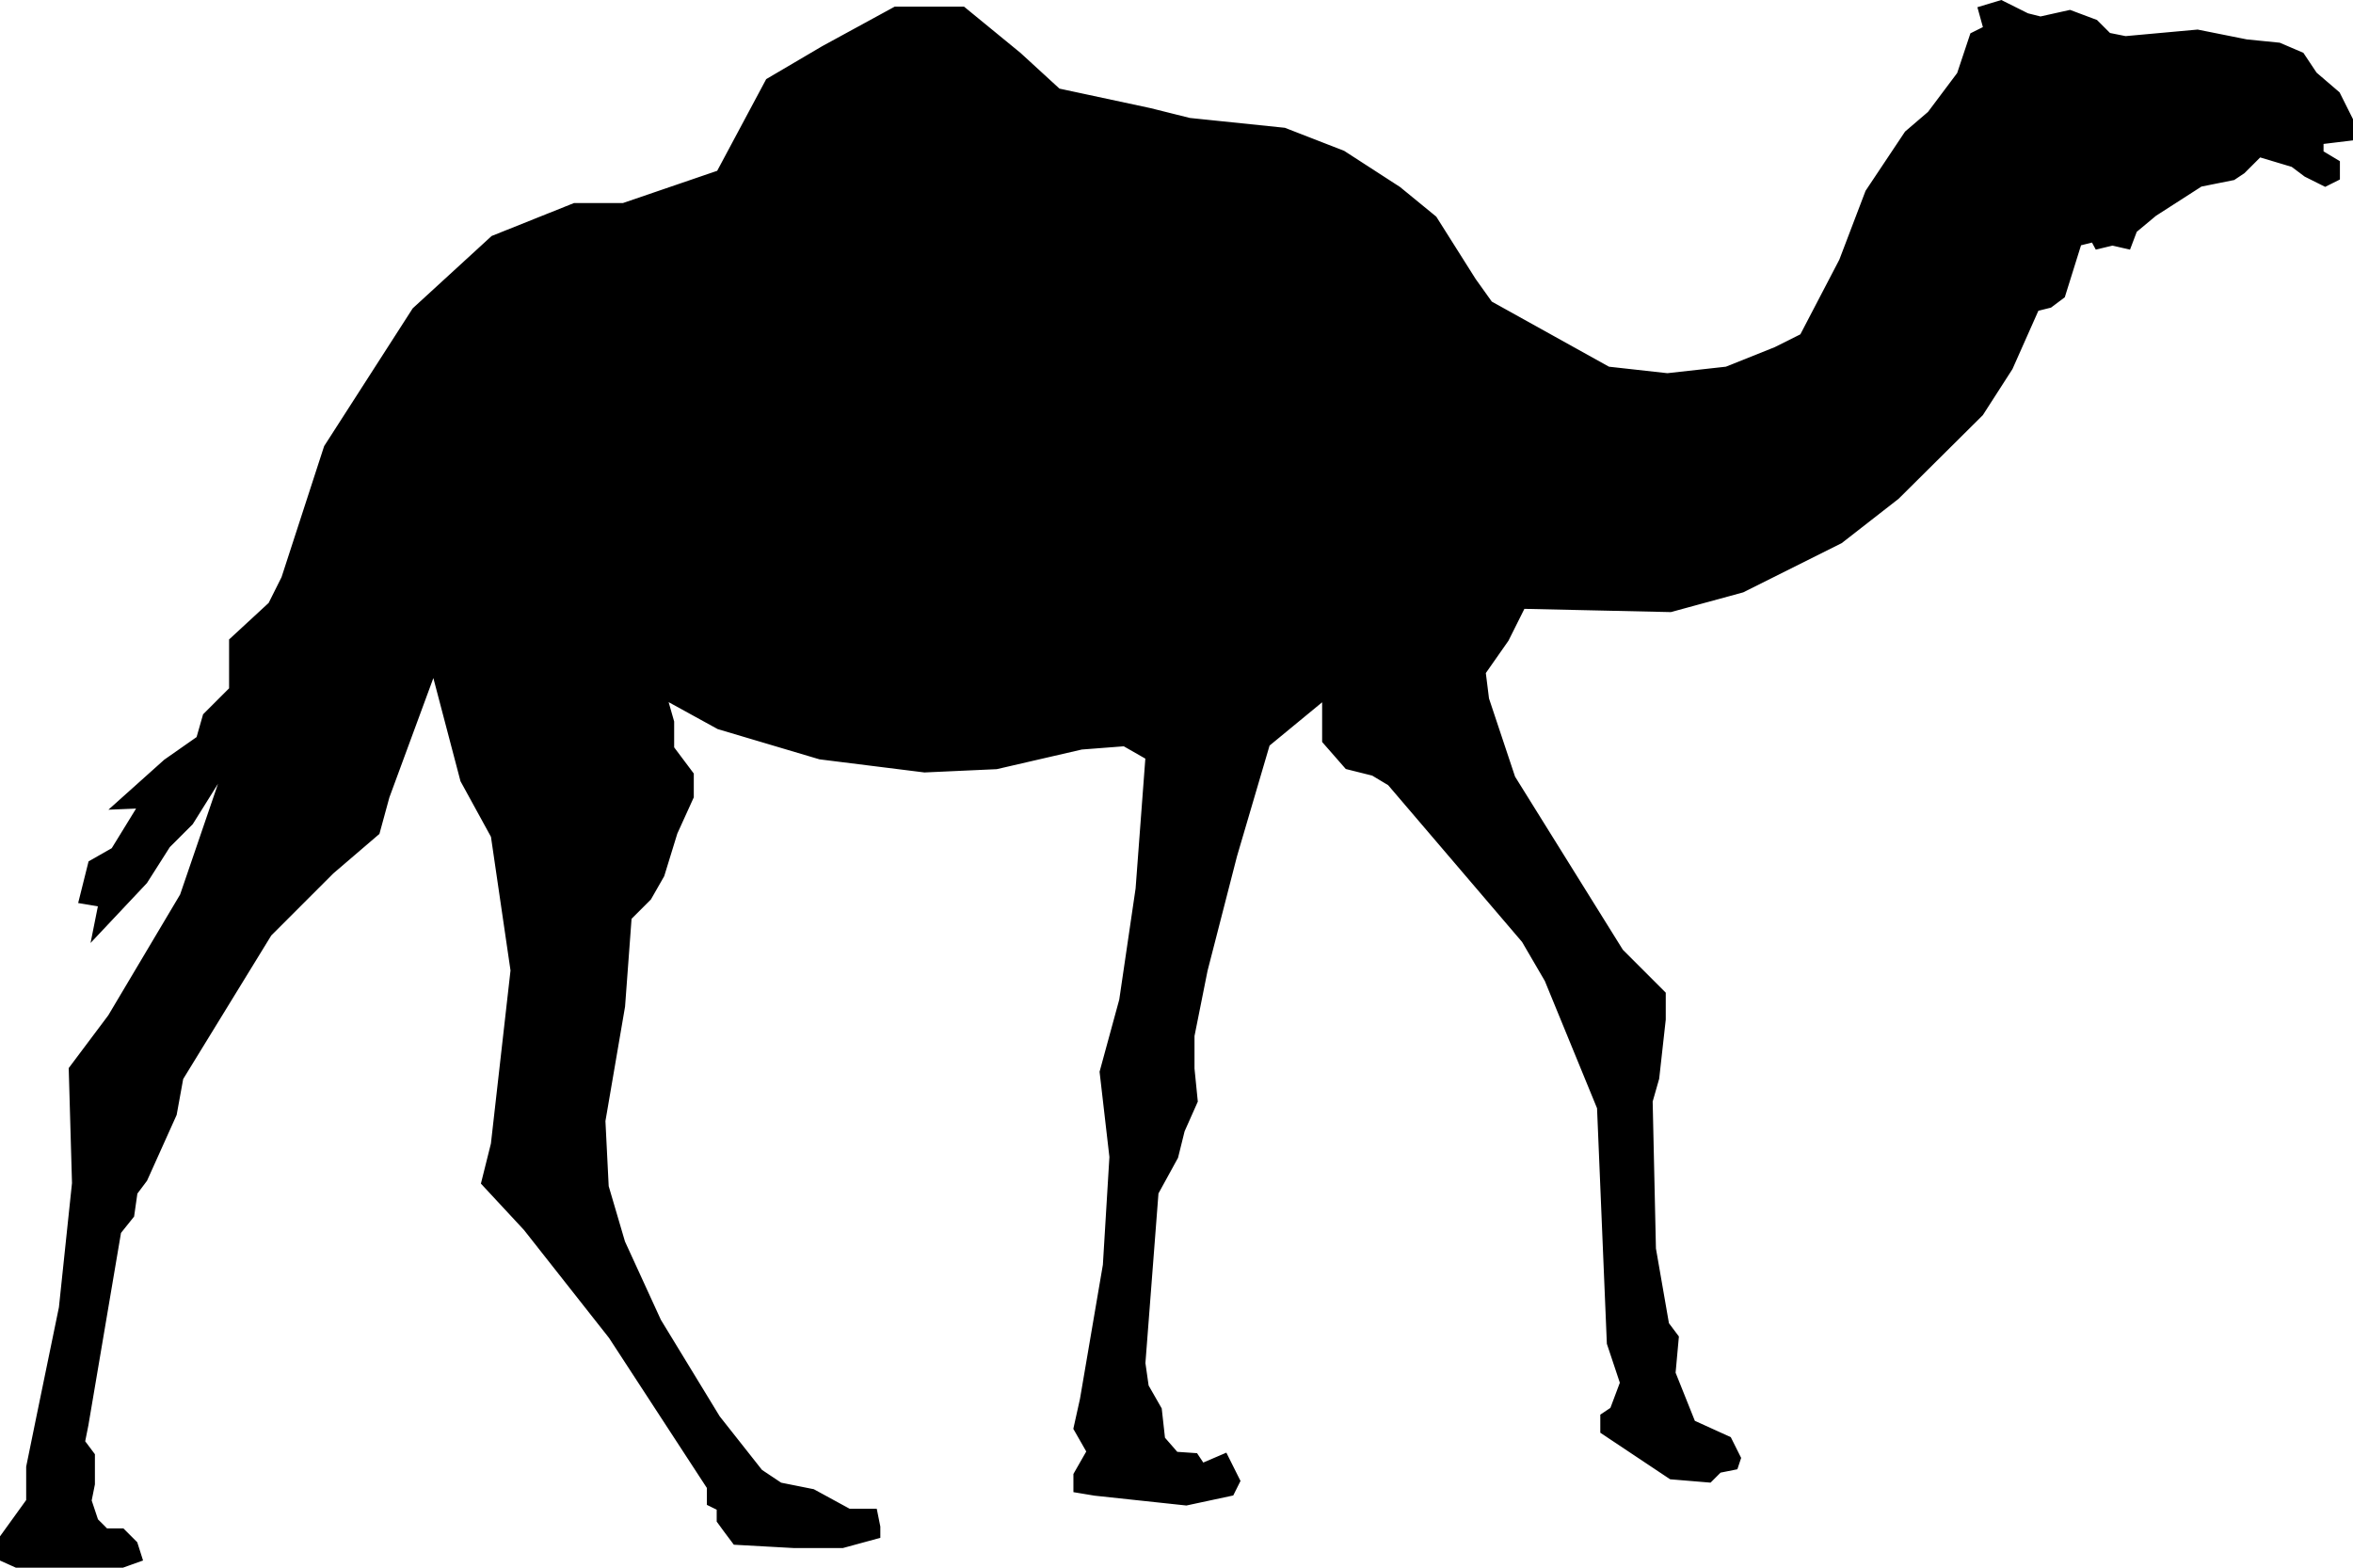
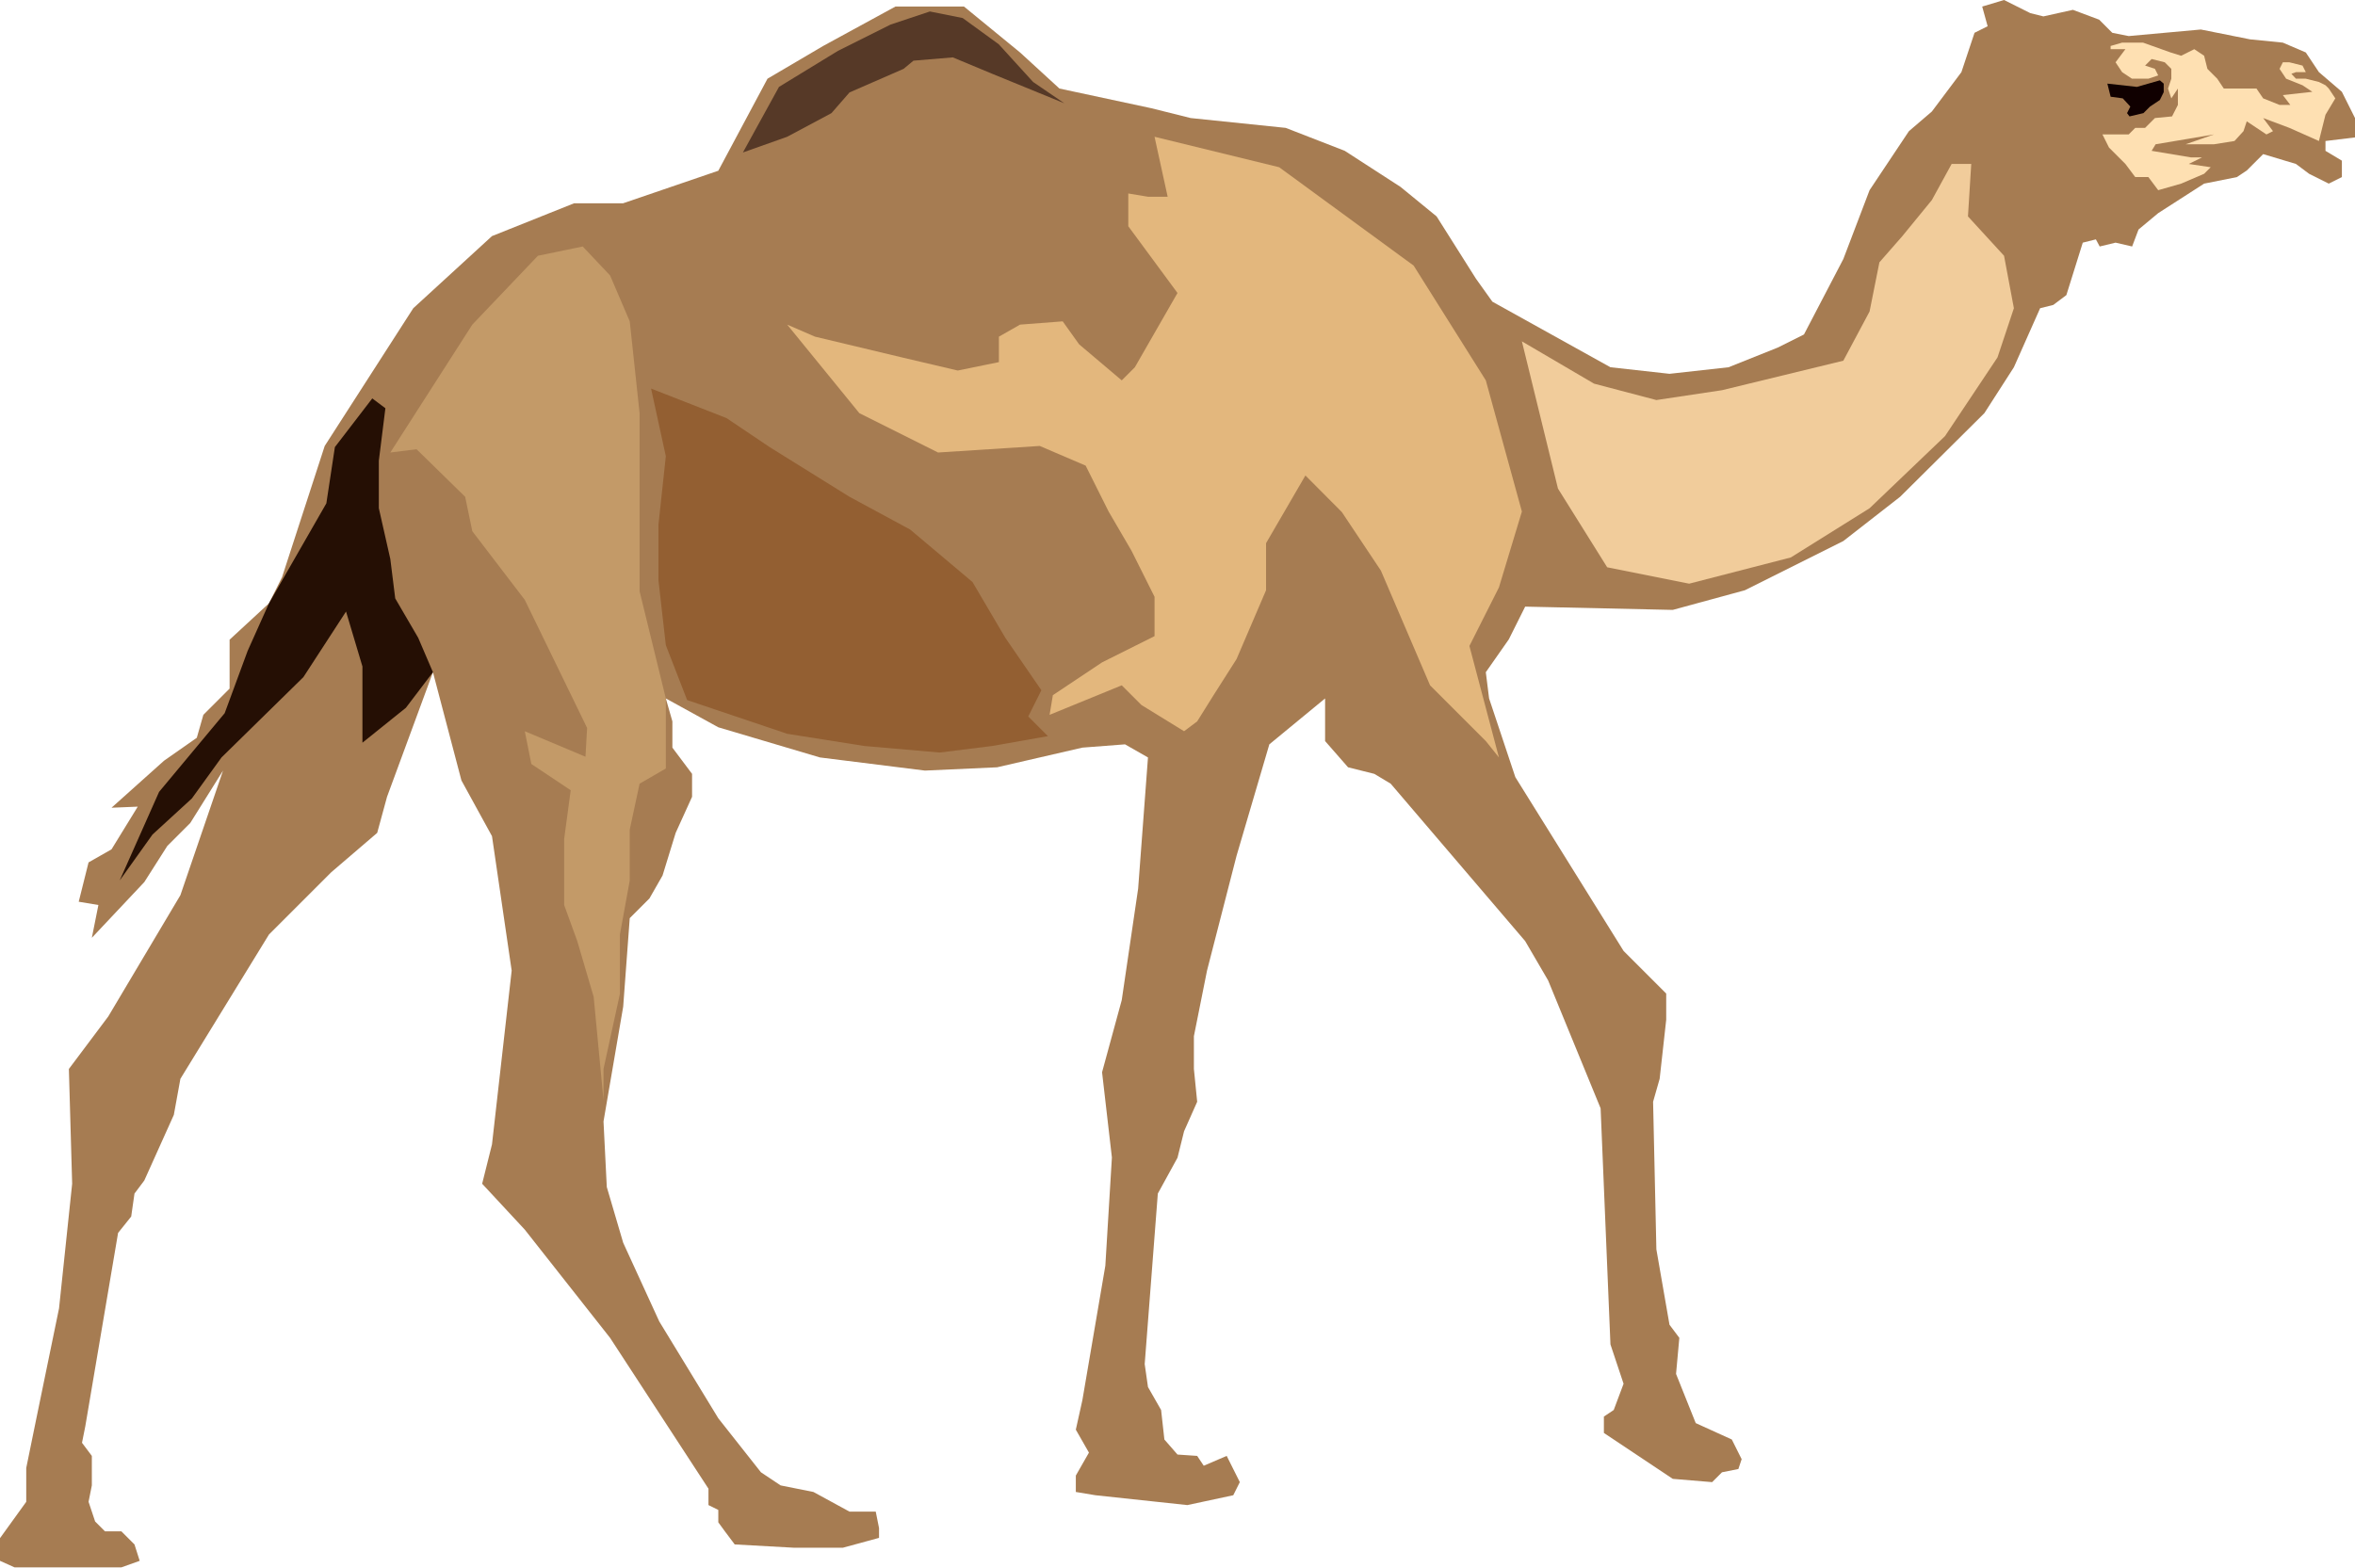
- <svg xmlns="http://www.w3.org/2000/svg" viewBox="0 0 719 479.04">
+ <svg xmlns="http://www.w3.org/2000/svg" id="Layer_2" data-name="Layer 2" viewBox="0 0 718 478">
  <defs>
-     <style>.cls-1{stroke:#000;stroke-miterlimit:10;}</style>
+     <style>.cls-1{fill:#a67c52;}.cls-2{fill:#935f32;}.cls-3{fill:#250f04;}.cls-4{fill:#563927;}.cls-5{fill:#c39a68;}.cls-6{fill:#e3b77d;}.cls-7{fill:#f1cc9b;}.cls-8{fill:#fee0b2;}.cls-9{fill:#100000;}</style>
  </defs>
-   <g id="Layer_2" data-name="Layer 2">
-     <g id="Layer_2-2" data-name="Layer 2">
-       <polygon class="cls-1" points="0.5 476.54 0.5 469.63 8.5 458.54 8.5 448.22 11.5 433.54 18.5 399.54 22.5 361.54 21.5 326.54 33.5 310.54 55.5 273.54 68.5 235.54 58.5 251.54 51.5 258.54 44.5 269.54 28.5 286.54 30.5 276.54 24.5 275.54 27.5 263.54 34.5 259.56 42.5 246.54 34.5 246.87 50.5 232.54 60.5 225.54 62.5 218.54 70.5 210.54 70.5 195.62 82.5 184.54 86.5 176.54 99.5 136.54 126.5 94.54 150.5 72.54 175.5 62.54 190.45 62.54 219.5 52.6 234.5 24.54 251.5 14.54 273.5 2.54 294.41 2.54 311.5 16.54 323.5 27.54 351.5 33.54 363.5 36.54 392.5 39.54 410.5 46.54 427.5 57.54 438.5 66.54 450.5 85.54 455.5 92.54 491.5 112.54 509.5 114.54 527.5 112.54 542.5 106.54 550.5 102.54 562.5 79.54 570.5 58.54 582.5 40.54 589.5 34.54 598.5 22.54 602.5 10.54 606.5 8.54 604.84 2.54 611.5 0.54 619.5 4.54 623.5 5.54 632.5 3.54 640.5 6.54 644.5 10.54 649.5 11.54 671.5 9.54 686.5 12.54 696.5 13.54 703.5 16.54 707.5 22.54 714.5 28.54 718.5 36.54 718.5 42.45 709.5 43.54 709.5 46.54 714.5 49.54 714.5 54.54 710.5 56.54 704.5 53.54 700.5 50.54 690.5 47.54 685.5 52.54 682.5 54.54 672.5 56.54 658.5 65.54 652.5 70.54 650.55 75.7 645.5 74.54 640.66 75.7 639.5 73.54 635.5 74.54 630.5 90.54 626.5 93.54 622.5 94.54 614.5 112.54 605.5 126.54 579.82 152.04 562.5 165.54 532.5 180.54 510.5 186.54 465.5 185.54 460.5 195.54 453.5 205.54 454.5 213.54 462.5 237.54 495.5 290.54 504.5 299.54 508.5 303.54 508.5 311.54 506.5 329.54 504.5 336.54 505.5 381.54 509.5 404.54 512.5 408.54 511.5 419.54 517.5 434.54 528.5 439.54 531.5 445.54 530.5 448.54 525.5 449.54 522.5 452.54 510.5 451.54 489.5 437.54 489.5 432.54 492.5 430.54 495.5 422.54 491.5 410.54 488.5 338.54 472.5 299.54 465.5 287.54 424.5 239.54 419.5 236.54 411.5 234.54 404.5 226.54 404.5 213.54 387.5 227.54 377.5 261.54 368.5 296.54 364.5 316.54 364.5 326.54 365.5 336.54 361.5 345.54 359.5 353.61 353.5 364.54 349.5 416.54 350.5 423.54 354.5 430.54 355.5 439.54 359.5 444.13 365.5 444.54 367.5 447.54 374.5 444.54 378.5 452.54 376.5 456.54 362.5 459.54 334.5 456.54 328.5 455.54 328.5 450.54 332.5 443.54 328.5 436.54 330.5 427.54 337.5 386.54 339.5 353.54 336.5 327.54 342.5 305.54 347.5 271.54 350.5 231.54 343.5 227.54 330.5 228.54 304.5 234.54 282.5 235.54 250.5 231.54 219.5 222.33 203.5 213.54 205.5 220.54 205.5 228.54 211.5 236.54 211.5 243.54 206.5 254.54 202.5 267.54 198.5 274.54 192.5 280.54 190.5 307.54 184.5 342.54 185.5 362.54 190.5 379.54 201.5 403.54 219.5 433.07 232.5 449.54 238.5 453.54 248.5 455.54 259.5 461.54 267.5 461.54 268.5 466.54 268.5 469.54 257.5 472.54 242.5 472.54 224.5 471.54 221.5 467.54 219.5 464.8 219.5 461.01 216.5 459.54 216.5 454.54 186.5 408.54 160.5 375.54 147.5 361.54 150.5 349.54 156.5 296.54 150.5 255.54 141.18 238.54 132.5 205.54 118.5 243.54 115.5 254.54 101.5 266.54 82.5 285.54 55.5 329.54 53.5 340.54 44.5 360.54 41.5 364.54 40.5 371.54 36.5 376.54 26.5 435.54 25.5 440.54 28.5 444.54 28.5 453.54 27.5 458.54 29.5 464.54 32.5 467.54 37.5 467.54 41.5 471.54 43.09 476.54 37.5 478.54 23.29 478.54 4.95 478.54 0.5 476.54" />
-     </g>
-   </g>
+   <polygon class="cls-1" points="0 476 0 469.09 8 458 8 447.69 11 433 18 399 22 361 21 326 33 310 55 273 68 235 58 251 51 258 44 269 28 286 30 276 24 275 27 263 34 259.02 42 246 34 246.33 50 232 60 225 62 218 70 210 70 195.08 82 184 86 176 99 136 126 94 150 72 175 62 189.95 62 219 52.07 234 24 251 14 273 2 293.91 2 311 16 323 27 351 33 363 36 392 39 410 46 427 57 438 66 450 85 455 92 491 112 509 114 527 112 542 106 550 102 562 79 570 58 582 40 589 34 598 22 602 10 606 8 604.34 2 611 0 619 4 623 5 632 3 640 6 644 10 649 11 671 9 686 12 696 13 703 16 707 22 714 28 718 36 718 41.91 709 43 709 46 714 49 714 54 710 56 704 53 700 50 690 47 685 52 682 54 672 56 658 65 652 70 650.05 75.17 645 74 640.16 75.17 639 73 635 74 630 90 626 93 622 94 614 112 605 126 579.32 151.5 562 165 532 180 510 186 465 185 460 195 453 205 454 213 462 237 495 290 504 299 508 303 508 311 506 329 504 336 505 381 509 404 512 408 511 419 517 434 528 439 531 445 530 448 525 449 522 452 510 451 489 437 489 432 492 430 495 422 491 410 488 338 472 299 465 287 424 239 419 236 411 234 404 226 404 213 387 227 377 261 368 296 364 316 364 326 365 336 361 345 359 353.07 353 364 349 416 350 423 354 430 355 439 359 443.59 365 444 367 447 374 444 378 452 376 456 362 459 334 456 328 455 328 450 332 443 328 436 330 427 337 386 339 353 336 327 342 305 347 271 350 231 343 227 330 228 304 234 282 235 250 231 219 221.8 203 213 205 220 205 228 211 236 211 243 206 254 202 267 198 274 192 280 190 307 184 342 185 362 190 379 201 403 219 432.53 232 449 238 453 248 455 259 461 267 461 268 466 268 469 257 472 242 472 224 471 221 467 219 464.26 219 460.48 216 459 216 454 186 408 160 375 147 361 150 349 156 296 150 255 140.68 238 132 205 118 243 115 254 101 266 82 285 55 329 53 340 44 360 41 364 40 371 36 376 26 435 25 440 28 444 28 453 27 458 29 464 32 467 37 467 41 471 42.59 476 37 478 22.79 478 4.45 478 0 476" />
+   <polygon class="cls-2" points="198.5 118.5 203 139.13 200.75 160.02 200.75 176.95 203 196.76 209.5 213.5 240 223.78 263.5 227.5 286.5 229.5 302.5 227.5 319.5 224.5 313.5 218.5 317.5 210.5 306.5 194.5 296.5 177.5 277.5 161.5 259 151.5 234.65 136.35 221.5 127.5 198.5 118.5" />
+   <polygon class="cls-3" points="117.5 124.5 115.5 140.5 115.5 154.98 119 170.47 120.5 182.5 127.5 194.5 132 205 123.75 215.85 110.5 226.5 110.5 203.25 105.5 186.5 92.5 206.5 67.53 231 58.5 243.5 46.5 254.5 36.5 268.5 48.5 241.5 68.5 217.5 75.5 198.5 82 184 99.5 153.5 102.1 136.35 113.5 121.5 117.5 124.5" />
+   <polygon class="cls-4" points="226.5 46.5 237.5 26.5 255.5 15.5 271.5 7.5 283.5 3.5 293.5 5.5 304.5 13.5 314.98 25 324.5 31.5 302.5 22.5 290.5 17.5 278.5 18.5 275.5 20.99 259 28.19 253.5 34.5 240 41.71 226.5 46.5" />
+   <polygon class="cls-5" points="195 126 195 180.31 203 213 203 234.37 195 239 192 253 192 268.52 189 285 189 303.09 184 326 184 335.55 181 304 176 287 172 276 172 255.87 174 241 162 233 160 223 178.5 230.78 179 222 160 182.94 144 162 141.82 151.5 127 137 119 138 144 99 164 78 177.66 75.17 186 84 192 98 195 126" />
+   <polygon class="cls-6" points="359 89.35 346 112 342 116 329 105 324 98 311 99 304.55 102.67 304.55 110.43 292 113 275 109 248.48 102.67 240 99 262 126 286 138 317 136 331 142 338 156 345 168 352 182 352 194 336 202 321 212 320 218 342 209 348 215 361 223 365 220 370 212 377 201 386 180 386 165.65 398 145 409.11 156.17 421 174 436 209 453 226 457 231 448 197 457 179.14 464 156 453 116 431 81 390 51 352 41.71 356 60 350 60 344 59 344 69 359 89.35" />
+   <polygon class="cls-7" points="464 104.1 475 149 490 173 515 178 546 170 570 155 593 133 609 109 614 94 611 78 600 66 601 50 595.02 50 589 61 580 72 573 80 570 95 562 110 525 119 505 122 486 117 464 104.1" />
+   <polygon class="cls-8" points="645 19 648 15 643.49 15 643.49 14.02 647 13 653.38 13 661.79 16 665 17 669 15 672 17 673 21 676 24 678 27 687.96 27 690 30 695 32 698.28 32 696 29 705 28 702 26 697 24 695 21 696 19 698 19 702 20 703 22 700 22 698.6 22.5 700 24 703 24 707 25 709 26 710 27 712 30 709 35 707 43 698 39 690 36 693 40 691 41 685 37 684 40 681.26 43 675 44 666.36 44 675 41 657.21 44 656 46 668 48 671.37 48 667.32 50 674 51 672 53 665 56 658 58 655 54 651 54 648 50 643 45 641 41 649 41 651 39 654 39 657 36 662.22 35.5 664 32 664 27 662 30 661 27 662 24 662 21 660 19 656 18 655 19 654 20 657 21 658 23 655 24 650 24 647 22 645 19" />
+   <polygon class="cls-9" points="642.5 25.5 651.5 26.5 658.5 24.5 659.68 25.5 659.68 28.11 658.5 30.5 655.5 32.5 653.5 34.5 649.25 35.5 648.5 34.5 649.5 32.5 647.2 30 643.5 29.5 642.5 25.5" />
</svg>
